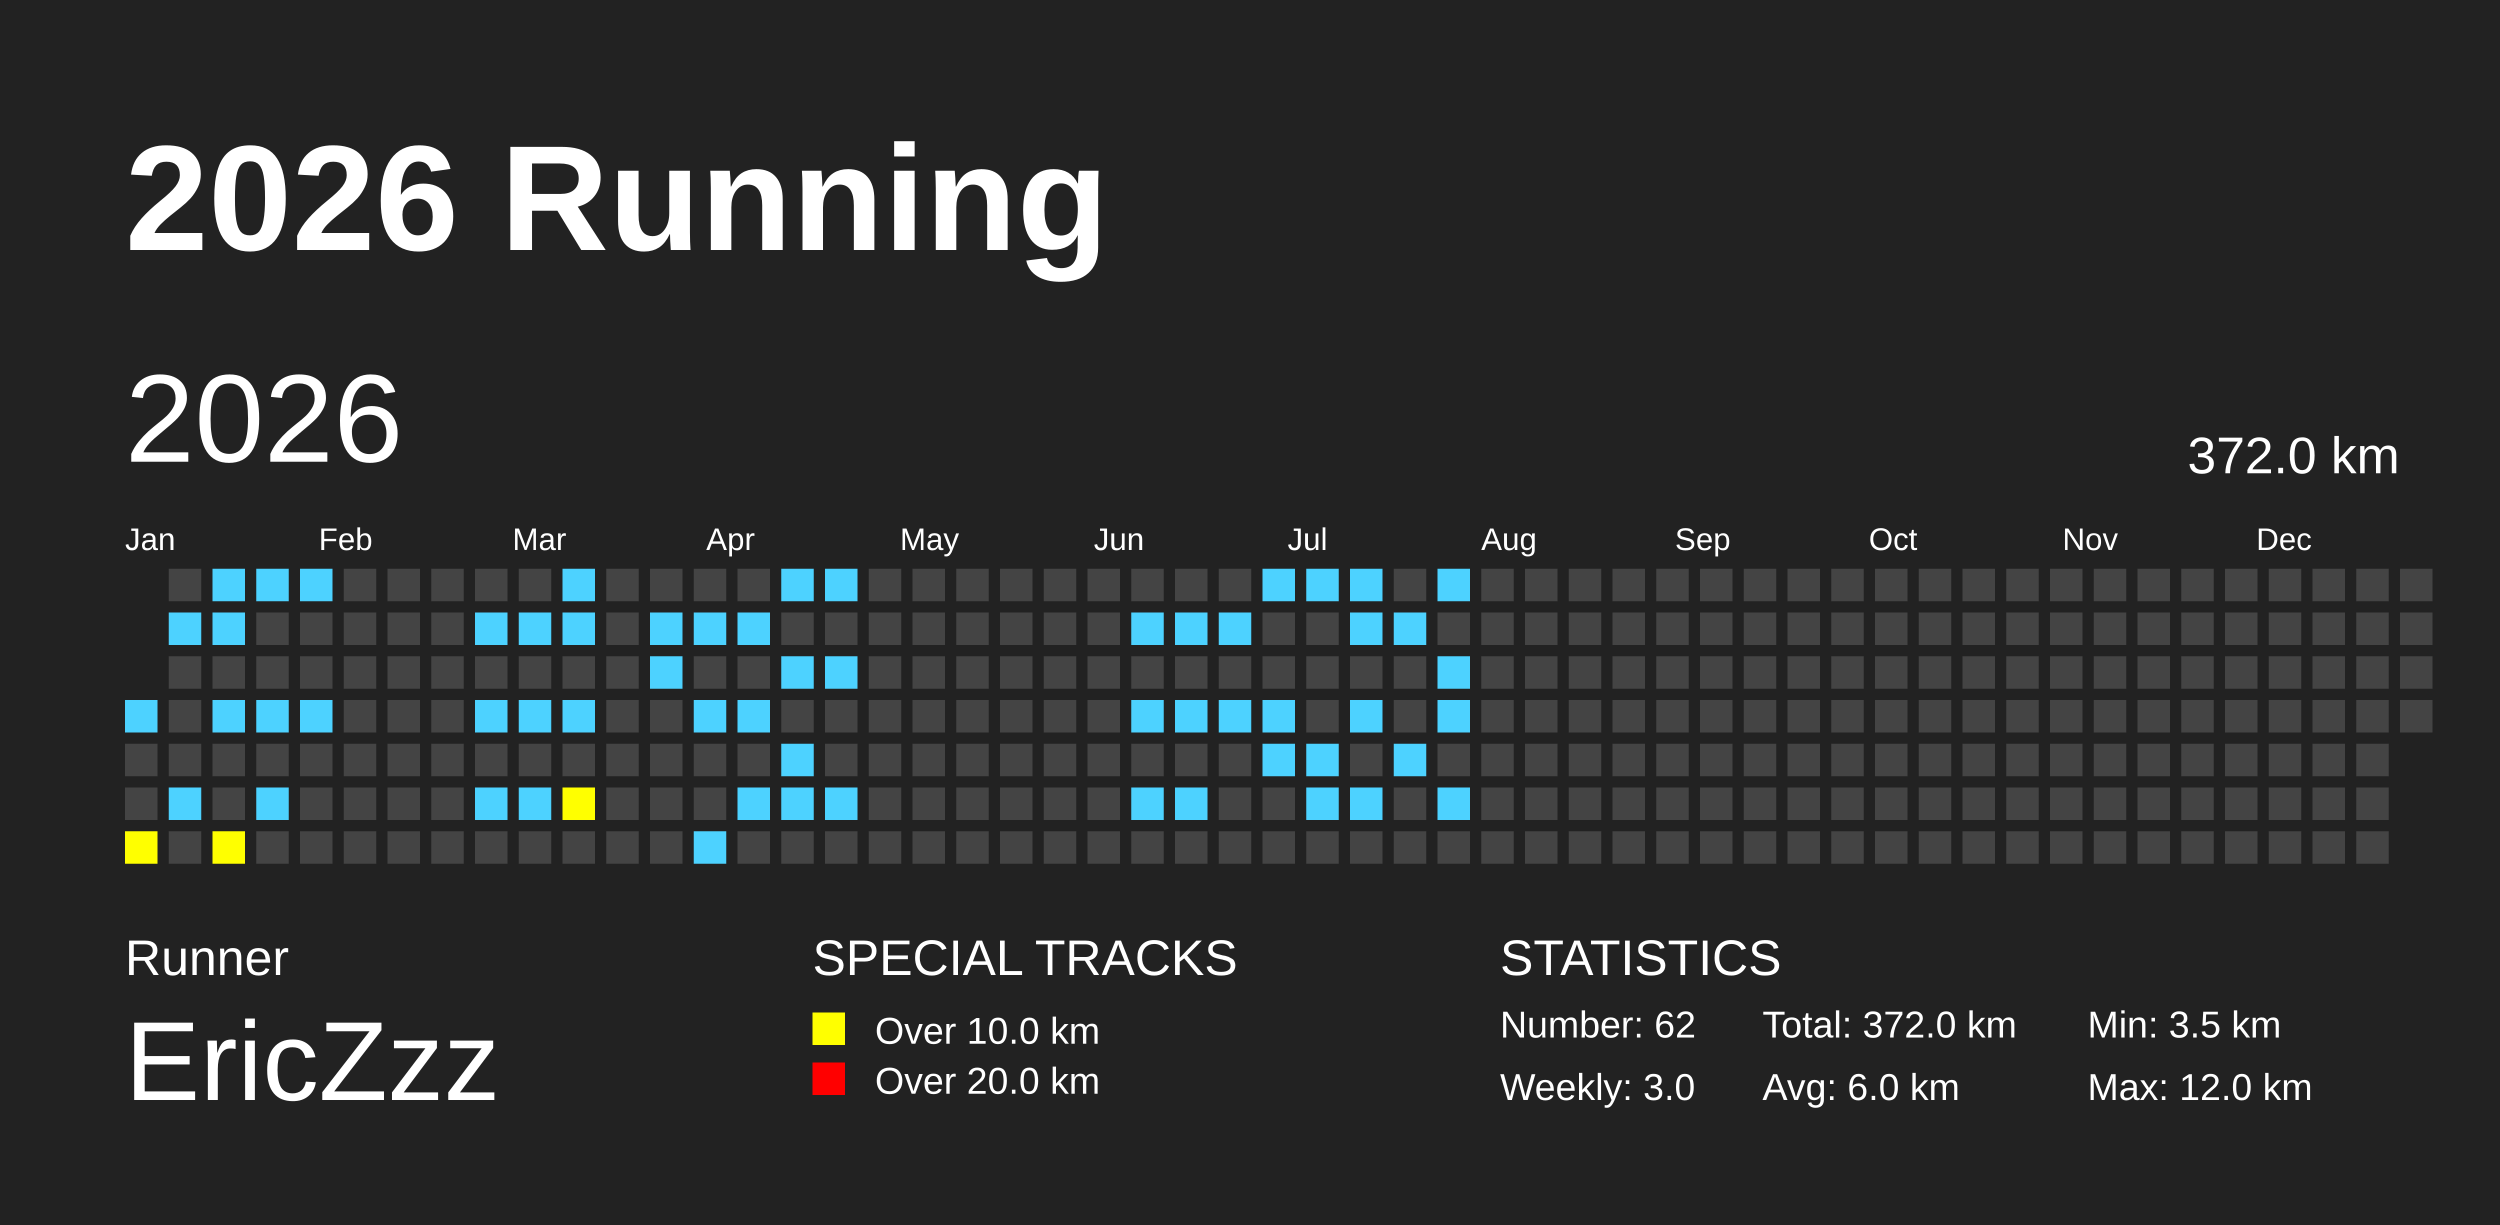
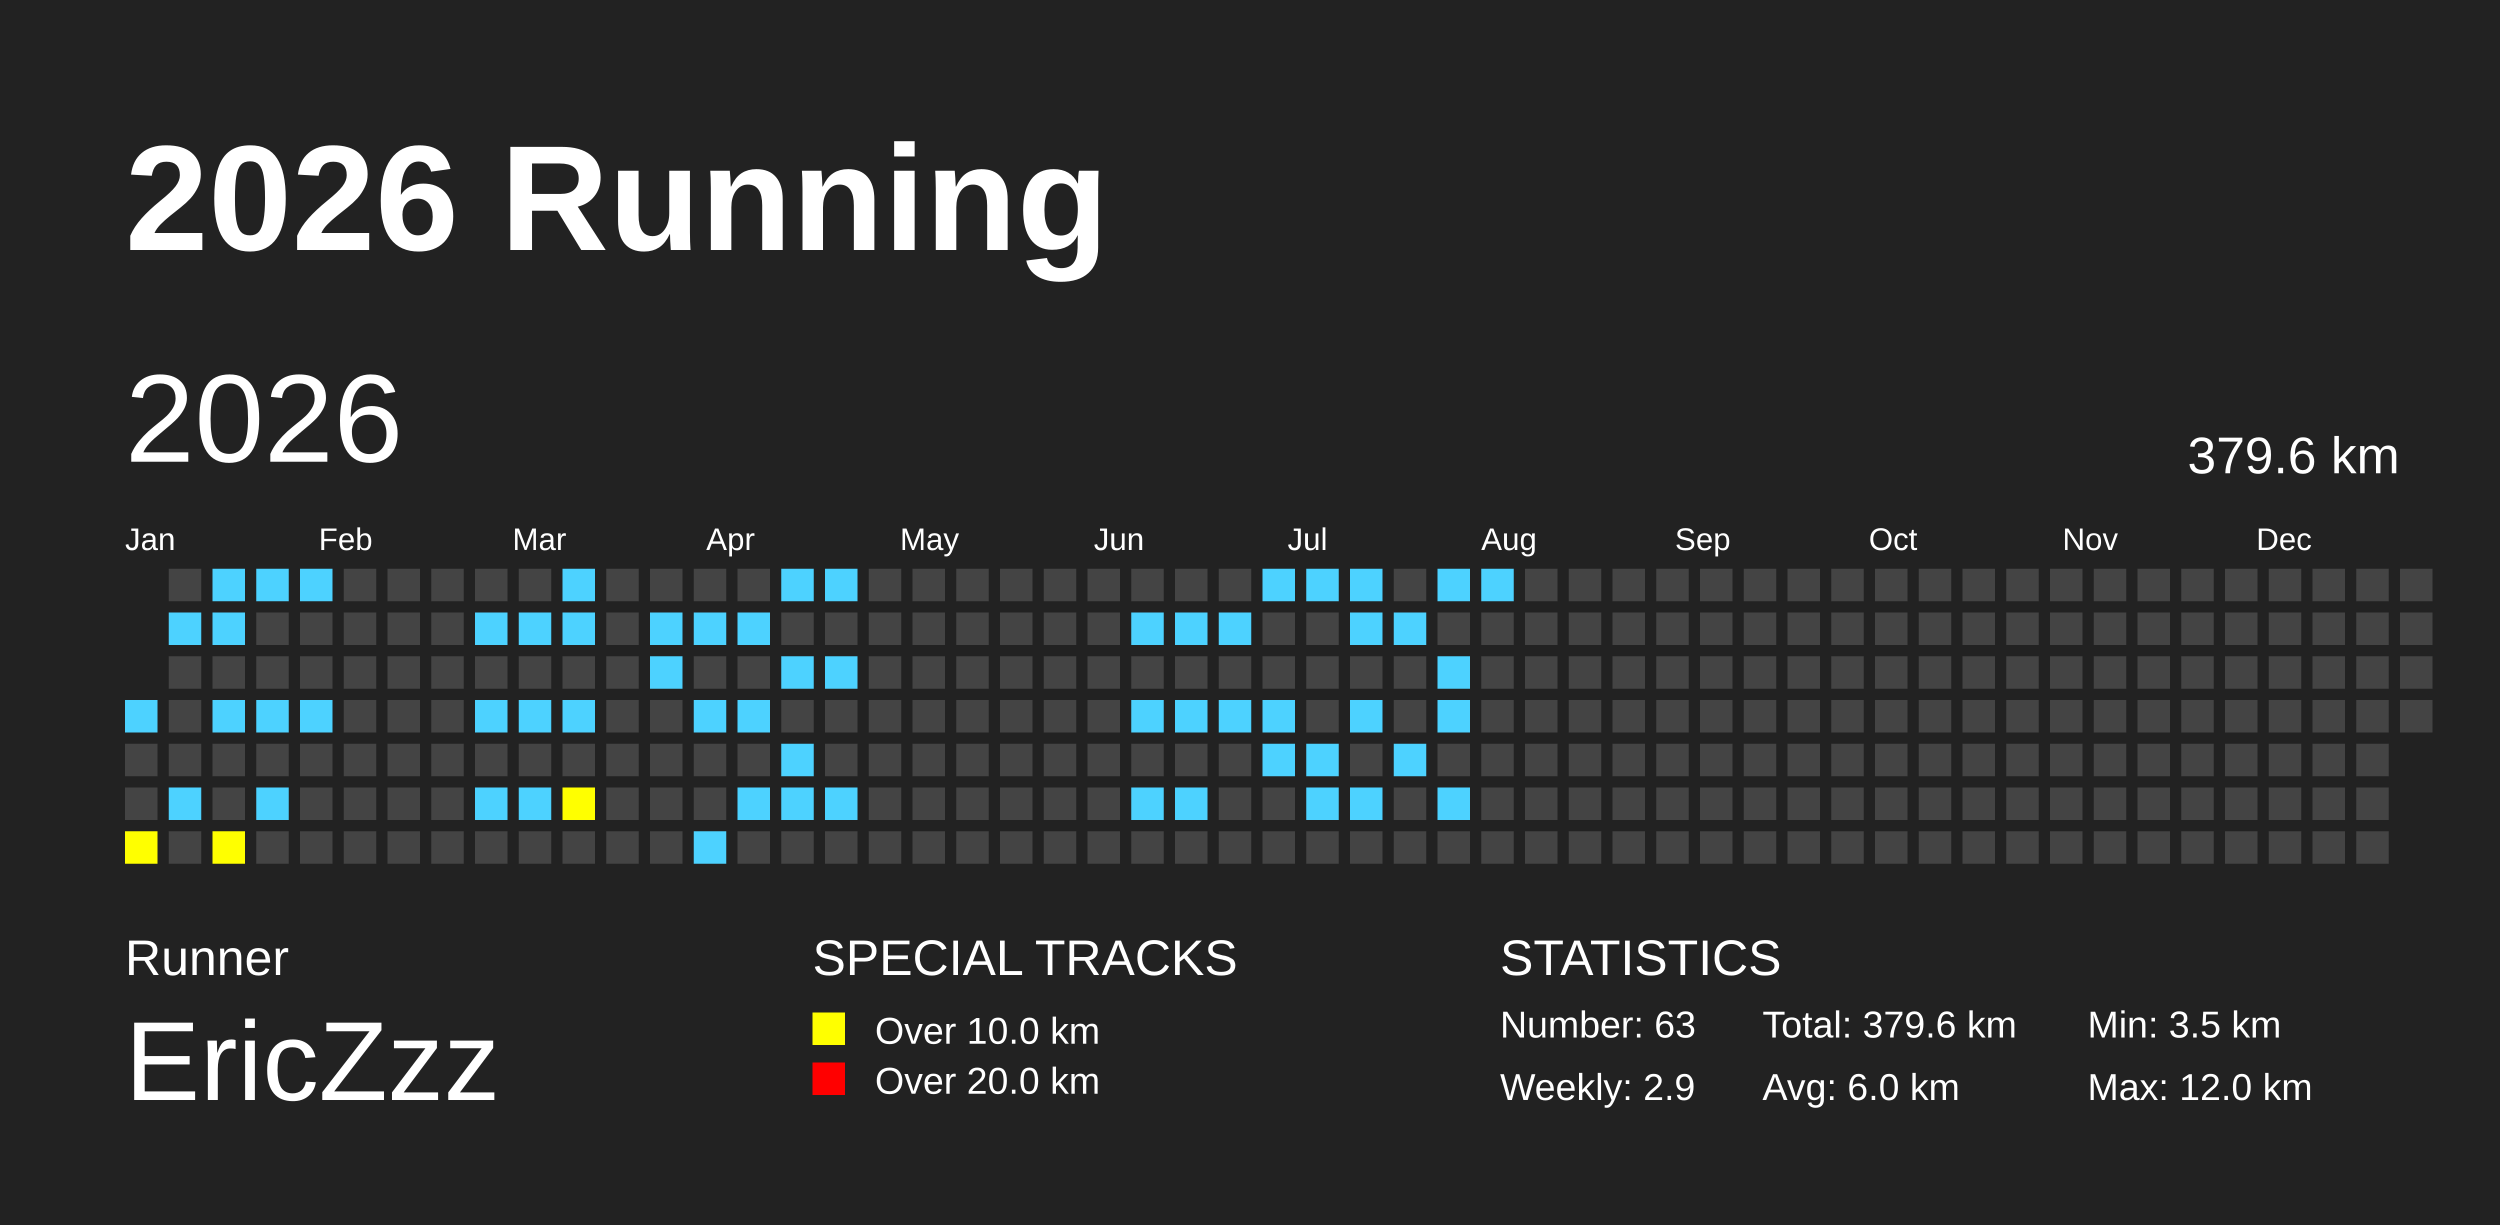
<svg xmlns="http://www.w3.org/2000/svg" baseProfile="full" height="98mm" version="1.1" viewBox="0,0,200,98" width="200mm">
  <defs />
  <rect fill="#222222" height="98" width="200" x="0" y="0" />
  <text fill="#FFFFFF" style="font-size:12px; font-family:Arial; font-weight:bold;" x="10" y="20">2026 Running</text>
  <text fill="#FFFFFF" style="font-size:4px; font-family:Arial" x="10" y="78">Runner</text>
  <text fill="#FFFFFF" style="font-size:9px; font-family:Arial" x="10" y="88">EricZzz</text>
  <text fill="#FFFFFF" style="font-size:4px; font-family:Arial" x="65" y="78">SPECIAL TRACKS</text>
  <rect fill="yellow" height="2.6" width="2.6" x="65" y="81" />
  <text fill="#FFFFFF" style="font-size:3px; font-family:Arial" x="70" y="83.5">Over 10.0 km</text>
  <rect fill="red" height="2.6" width="2.6" x="65" y="85" />
  <text fill="#FFFFFF" style="font-size:3px; font-family:Arial" x="70" y="87.5">Over 20.0 km</text>
  <text fill="#FFFFFF" style="font-size:4px; font-family:Arial" x="120" y="78">STATISTICS</text>
-   <text fill="#FFFFFF" style="font-size:3px; font-family:Arial" x="120" y="83">Number: 62</text>
-   <text fill="#FFFFFF" style="font-size:3px; font-family:Arial" x="120" y="88">Weekly: 3.0</text>
-   <text fill="#FFFFFF" style="font-size:3px; font-family:Arial" x="141" y="83">Total: 372.0 km</text>
+   <text fill="#FFFFFF" style="font-size:3px; font-family:Arial" x="120" y="83">Number: 63</text>
+   <text fill="#FFFFFF" style="font-size:3px; font-family:Arial" x="120" y="88">Weekly: 2.9</text>
+   <text fill="#FFFFFF" style="font-size:3px; font-family:Arial" x="141" y="83">Total: 379.6 km</text>
  <text fill="#FFFFFF" style="font-size:3px; font-family:Arial" x="141" y="88">Avg: 6.0 km</text>
  <text fill="#FFFFFF" style="font-size:3px; font-family:Arial" x="167" y="83">Min: 3.5 km</text>
  <text fill="#FFFFFF" style="font-size:3px; font-family:Arial" x="167" y="88">Max: 12.0 km</text>
  <text dominant-baseline="hanging" fill="#FFFFFF" style="font-size:10.0px; font-family:Arial;" x="10" y="30">2026</text>
-   <text dominant-baseline="hanging" fill="#FFFFFF" style="font-size:4.125px; font-family:Arial;" x="175" y="35">372.0 km</text>
+   <text dominant-baseline="hanging" fill="#FFFFFF" style="font-size:4.125px; font-family:Arial;" x="175" y="35">379.6 km</text>
  <text fill="#FFFFFF" style="font-size:2.5px; font-family:Arial" x="10.0" y="44">Jan</text>
  <text fill="#FFFFFF" style="font-size:2.5px; font-family:Arial" x="25.5" y="44">Feb</text>
  <text fill="#FFFFFF" style="font-size:2.5px; font-family:Arial" x="41.0" y="44">Mar</text>
  <text fill="#FFFFFF" style="font-size:2.5px; font-family:Arial" x="56.5" y="44">Apr</text>
  <text fill="#FFFFFF" style="font-size:2.5px; font-family:Arial" x="72.0" y="44">May</text>
  <text fill="#FFFFFF" style="font-size:2.5px; font-family:Arial" x="87.5" y="44">Jun</text>
  <text fill="#FFFFFF" style="font-size:2.5px; font-family:Arial" x="103.0" y="44">Jul</text>
  <text fill="#FFFFFF" style="font-size:2.5px; font-family:Arial" x="118.5" y="44">Aug</text>
  <text fill="#FFFFFF" style="font-size:2.5px; font-family:Arial" x="134.0" y="44">Sep</text>
  <text fill="#FFFFFF" style="font-size:2.5px; font-family:Arial" x="149.5" y="44">Oct</text>
  <text fill="#FFFFFF" style="font-size:2.5px; font-family:Arial" x="165.0" y="44">Nov</text>
  <text fill="#FFFFFF" style="font-size:2.5px; font-family:Arial" x="180.5" y="44">Dec</text>
  <rect fill="#4DD2FF" height="2.6" width="2.6" x="10.0" y="56.0" />
  <rect fill="#444444" height="2.6" width="2.6" x="10.0" y="59.5" />
  <rect fill="#444444" height="2.6" width="2.6" x="10.0" y="63.0" />
  <rect fill="yellow" height="2.6" width="2.6" x="10.0" y="66.5" />
  <rect fill="#444444" height="2.6" width="2.6" x="13.5" y="45.5" />
  <rect fill="#4DD2FF" height="2.6" width="2.6" x="13.5" y="49.0" />
  <rect fill="#444444" height="2.6" width="2.6" x="13.5" y="52.5" />
  <rect fill="#444444" height="2.6" width="2.6" x="13.5" y="56.0" />
  <rect fill="#444444" height="2.6" width="2.6" x="13.5" y="59.5" />
  <rect fill="#4DD2FF" height="2.6" width="2.6" x="13.5" y="63.0" />
  <rect fill="#444444" height="2.6" width="2.6" x="13.5" y="66.5" />
  <rect fill="#4DD2FF" height="2.6" width="2.6" x="17.0" y="45.5" />
  <rect fill="#4DD2FF" height="2.6" width="2.6" x="17.0" y="49.0" />
  <rect fill="#444444" height="2.6" width="2.6" x="17.0" y="52.5" />
  <rect fill="#4DD2FF" height="2.6" width="2.6" x="17.0" y="56.0" />
  <rect fill="#444444" height="2.6" width="2.6" x="17.0" y="59.5" />
  <rect fill="#444444" height="2.6" width="2.6" x="17.0" y="63.0" />
  <rect fill="yellow" height="2.6" width="2.6" x="17.0" y="66.5" />
  <rect fill="#4DD2FF" height="2.6" width="2.6" x="20.5" y="45.5" />
  <rect fill="#444444" height="2.6" width="2.6" x="20.5" y="49.0" />
  <rect fill="#444444" height="2.6" width="2.6" x="20.5" y="52.5" />
  <rect fill="#4DD2FF" height="2.6" width="2.6" x="20.5" y="56.0" />
  <rect fill="#444444" height="2.6" width="2.6" x="20.5" y="59.5" />
  <rect fill="#4DD2FF" height="2.6" width="2.6" x="20.5" y="63.0" />
  <rect fill="#444444" height="2.6" width="2.6" x="20.5" y="66.5" />
  <rect fill="#4DD2FF" height="2.6" width="2.6" x="24.0" y="45.5" />
  <rect fill="#444444" height="2.6" width="2.6" x="24.0" y="49.0" />
  <rect fill="#444444" height="2.6" width="2.6" x="24.0" y="52.5" />
  <rect fill="#4DD2FF" height="2.6" width="2.6" x="24.0" y="56.0" />
  <rect fill="#444444" height="2.6" width="2.6" x="24.0" y="59.5" />
  <rect fill="#444444" height="2.6" width="2.6" x="24.0" y="63.0" />
  <rect fill="#444444" height="2.6" width="2.6" x="24.0" y="66.5" />
  <rect fill="#444444" height="2.6" width="2.6" x="27.5" y="45.5" />
  <rect fill="#444444" height="2.6" width="2.6" x="27.5" y="49.0" />
  <rect fill="#444444" height="2.6" width="2.6" x="27.5" y="52.5" />
  <rect fill="#444444" height="2.6" width="2.6" x="27.5" y="56.0" />
  <rect fill="#444444" height="2.6" width="2.6" x="27.5" y="59.5" />
  <rect fill="#444444" height="2.6" width="2.6" x="27.5" y="63.0" />
  <rect fill="#444444" height="2.6" width="2.6" x="27.5" y="66.5" />
  <rect fill="#444444" height="2.6" width="2.6" x="31.0" y="45.5" />
  <rect fill="#444444" height="2.6" width="2.6" x="31.0" y="49.0" />
  <rect fill="#444444" height="2.6" width="2.6" x="31.0" y="52.5" />
  <rect fill="#444444" height="2.6" width="2.6" x="31.0" y="56.0" />
  <rect fill="#444444" height="2.6" width="2.6" x="31.0" y="59.5" />
  <rect fill="#444444" height="2.6" width="2.6" x="31.0" y="63.0" />
  <rect fill="#444444" height="2.6" width="2.6" x="31.0" y="66.5" />
  <rect fill="#444444" height="2.6" width="2.6" x="34.5" y="45.5" />
  <rect fill="#444444" height="2.6" width="2.6" x="34.5" y="49.0" />
  <rect fill="#444444" height="2.6" width="2.6" x="34.5" y="52.5" />
  <rect fill="#444444" height="2.6" width="2.6" x="34.5" y="56.0" />
  <rect fill="#444444" height="2.6" width="2.6" x="34.5" y="59.5" />
  <rect fill="#444444" height="2.6" width="2.6" x="34.5" y="63.0" />
  <rect fill="#444444" height="2.6" width="2.6" x="34.5" y="66.5" />
  <rect fill="#444444" height="2.6" width="2.6" x="38.0" y="45.5" />
  <rect fill="#4DD2FF" height="2.6" width="2.6" x="38.0" y="49.0" />
  <rect fill="#444444" height="2.6" width="2.6" x="38.0" y="52.5" />
  <rect fill="#4DD2FF" height="2.6" width="2.6" x="38.0" y="56.0" />
  <rect fill="#444444" height="2.6" width="2.6" x="38.0" y="59.5" />
  <rect fill="#4DD2FF" height="2.6" width="2.6" x="38.0" y="63.0" />
  <rect fill="#444444" height="2.6" width="2.6" x="38.0" y="66.5" />
  <rect fill="#444444" height="2.6" width="2.6" x="41.5" y="45.5" />
  <rect fill="#4DD2FF" height="2.6" width="2.6" x="41.5" y="49.0" />
  <rect fill="#444444" height="2.6" width="2.6" x="41.5" y="52.5" />
  <rect fill="#4DD2FF" height="2.6" width="2.6" x="41.5" y="56.0" />
  <rect fill="#444444" height="2.6" width="2.6" x="41.5" y="59.5" />
  <rect fill="#4DD2FF" height="2.6" width="2.6" x="41.5" y="63.0" />
  <rect fill="#444444" height="2.6" width="2.6" x="41.5" y="66.5" />
  <rect fill="#4DD2FF" height="2.6" width="2.6" x="45.0" y="45.5" />
  <rect fill="#4DD2FF" height="2.6" width="2.6" x="45.0" y="49.0" />
  <rect fill="#444444" height="2.6" width="2.6" x="45.0" y="52.5" />
  <rect fill="#4DD2FF" height="2.6" width="2.6" x="45.0" y="56.0" />
  <rect fill="#444444" height="2.6" width="2.6" x="45.0" y="59.5" />
  <rect fill="yellow" height="2.6" width="2.6" x="45.0" y="63.0" />
  <rect fill="#444444" height="2.6" width="2.6" x="45.0" y="66.5" />
  <rect fill="#444444" height="2.6" width="2.6" x="48.5" y="45.5" />
  <rect fill="#444444" height="2.6" width="2.6" x="48.5" y="49.0" />
  <rect fill="#444444" height="2.6" width="2.6" x="48.5" y="52.5" />
  <rect fill="#444444" height="2.6" width="2.6" x="48.5" y="56.0" />
  <rect fill="#444444" height="2.6" width="2.6" x="48.5" y="59.5" />
  <rect fill="#444444" height="2.6" width="2.6" x="48.5" y="63.0" />
  <rect fill="#444444" height="2.6" width="2.6" x="48.5" y="66.5" />
  <rect fill="#444444" height="2.6" width="2.6" x="52.0" y="45.5" />
  <rect fill="#4DD2FF" height="2.6" width="2.6" x="52.0" y="49.0" />
  <rect fill="#4DD2FF" height="2.6" width="2.6" x="52.0" y="52.5" />
  <rect fill="#444444" height="2.6" width="2.6" x="52.0" y="56.0" />
  <rect fill="#444444" height="2.6" width="2.6" x="52.0" y="59.5" />
  <rect fill="#444444" height="2.6" width="2.6" x="52.0" y="63.0" />
  <rect fill="#444444" height="2.6" width="2.6" x="52.0" y="66.5" />
  <rect fill="#444444" height="2.6" width="2.6" x="55.5" y="45.5" />
  <rect fill="#4DD2FF" height="2.6" width="2.6" x="55.5" y="49.0" />
  <rect fill="#444444" height="2.6" width="2.6" x="55.5" y="52.5" />
  <rect fill="#4DD2FF" height="2.6" width="2.6" x="55.5" y="56.0" />
  <rect fill="#444444" height="2.6" width="2.6" x="55.5" y="59.5" />
  <rect fill="#444444" height="2.6" width="2.6" x="55.5" y="63.0" />
  <rect fill="#4DD2FF" height="2.6" width="2.6" x="55.5" y="66.5" />
  <rect fill="#444444" height="2.6" width="2.6" x="59.0" y="45.5" />
  <rect fill="#4DD2FF" height="2.6" width="2.6" x="59.0" y="49.0" />
  <rect fill="#444444" height="2.6" width="2.6" x="59.0" y="52.5" />
  <rect fill="#4DD2FF" height="2.6" width="2.6" x="59.0" y="56.0" />
  <rect fill="#444444" height="2.6" width="2.6" x="59.0" y="59.5" />
  <rect fill="#4DD2FF" height="2.6" width="2.6" x="59.0" y="63.0" />
  <rect fill="#444444" height="2.6" width="2.6" x="59.0" y="66.5" />
  <rect fill="#4DD2FF" height="2.6" width="2.6" x="62.5" y="45.5" />
  <rect fill="#444444" height="2.6" width="2.6" x="62.5" y="49.0" />
  <rect fill="#4DD2FF" height="2.6" width="2.6" x="62.5" y="52.5" />
  <rect fill="#444444" height="2.6" width="2.6" x="62.5" y="56.0" />
  <rect fill="#4DD2FF" height="2.6" width="2.6" x="62.5" y="59.5" />
  <rect fill="#4DD2FF" height="2.6" width="2.6" x="62.5" y="63.0" />
  <rect fill="#444444" height="2.6" width="2.6" x="62.5" y="66.5" />
  <rect fill="#4DD2FF" height="2.6" width="2.6" x="66.0" y="45.5" />
  <rect fill="#444444" height="2.6" width="2.6" x="66.0" y="49.0" />
  <rect fill="#4DD2FF" height="2.6" width="2.6" x="66.0" y="52.5" />
  <rect fill="#444444" height="2.6" width="2.6" x="66.0" y="56.0" />
  <rect fill="#444444" height="2.6" width="2.6" x="66.0" y="59.5" />
  <rect fill="#4DD2FF" height="2.6" width="2.6" x="66.0" y="63.0" />
  <rect fill="#444444" height="2.6" width="2.6" x="66.0" y="66.5" />
  <rect fill="#444444" height="2.6" width="2.6" x="69.5" y="45.5" />
  <rect fill="#444444" height="2.6" width="2.6" x="69.5" y="49.0" />
  <rect fill="#444444" height="2.6" width="2.6" x="69.5" y="52.5" />
  <rect fill="#444444" height="2.6" width="2.6" x="69.5" y="56.0" />
  <rect fill="#444444" height="2.6" width="2.6" x="69.5" y="59.5" />
  <rect fill="#444444" height="2.6" width="2.6" x="69.5" y="63.0" />
  <rect fill="#444444" height="2.6" width="2.6" x="69.5" y="66.5" />
  <rect fill="#444444" height="2.6" width="2.6" x="73.0" y="45.5" />
  <rect fill="#444444" height="2.6" width="2.6" x="73.0" y="49.0" />
  <rect fill="#444444" height="2.6" width="2.6" x="73.0" y="52.5" />
  <rect fill="#444444" height="2.6" width="2.6" x="73.0" y="56.0" />
  <rect fill="#444444" height="2.6" width="2.6" x="73.0" y="59.5" />
  <rect fill="#444444" height="2.6" width="2.6" x="73.0" y="63.0" />
  <rect fill="#444444" height="2.6" width="2.6" x="73.0" y="66.5" />
  <rect fill="#444444" height="2.6" width="2.6" x="76.5" y="45.5" />
  <rect fill="#444444" height="2.6" width="2.6" x="76.5" y="49.0" />
  <rect fill="#444444" height="2.6" width="2.6" x="76.5" y="52.5" />
  <rect fill="#444444" height="2.6" width="2.6" x="76.5" y="56.0" />
  <rect fill="#444444" height="2.6" width="2.6" x="76.5" y="59.5" />
  <rect fill="#444444" height="2.6" width="2.6" x="76.5" y="63.0" />
  <rect fill="#444444" height="2.6" width="2.6" x="76.5" y="66.5" />
  <rect fill="#444444" height="2.6" width="2.6" x="80.0" y="45.5" />
  <rect fill="#444444" height="2.6" width="2.6" x="80.0" y="49.0" />
  <rect fill="#444444" height="2.6" width="2.6" x="80.0" y="52.5" />
  <rect fill="#444444" height="2.6" width="2.6" x="80.0" y="56.0" />
  <rect fill="#444444" height="2.6" width="2.6" x="80.0" y="59.5" />
  <rect fill="#444444" height="2.6" width="2.6" x="80.0" y="63.0" />
  <rect fill="#444444" height="2.6" width="2.6" x="80.0" y="66.5" />
  <rect fill="#444444" height="2.6" width="2.6" x="83.5" y="45.5" />
  <rect fill="#444444" height="2.6" width="2.6" x="83.5" y="49.0" />
  <rect fill="#444444" height="2.6" width="2.6" x="83.5" y="52.5" />
  <rect fill="#444444" height="2.6" width="2.6" x="83.5" y="56.0" />
  <rect fill="#444444" height="2.6" width="2.6" x="83.5" y="59.5" />
  <rect fill="#444444" height="2.6" width="2.6" x="83.5" y="63.0" />
  <rect fill="#444444" height="2.6" width="2.6" x="83.5" y="66.5" />
  <rect fill="#444444" height="2.6" width="2.6" x="87.0" y="45.5" />
  <rect fill="#444444" height="2.6" width="2.6" x="87.0" y="49.0" />
  <rect fill="#444444" height="2.6" width="2.6" x="87.0" y="52.5" />
  <rect fill="#444444" height="2.6" width="2.6" x="87.0" y="56.0" />
  <rect fill="#444444" height="2.6" width="2.6" x="87.0" y="59.5" />
  <rect fill="#444444" height="2.6" width="2.6" x="87.0" y="63.0" />
  <rect fill="#444444" height="2.6" width="2.6" x="87.0" y="66.5" />
  <rect fill="#444444" height="2.6" width="2.6" x="90.5" y="45.5" />
  <rect fill="#4DD2FF" height="2.6" width="2.6" x="90.5" y="49.0" />
  <rect fill="#444444" height="2.6" width="2.6" x="90.5" y="52.5" />
  <rect fill="#4DD2FF" height="2.6" width="2.6" x="90.5" y="56.0" />
  <rect fill="#444444" height="2.6" width="2.6" x="90.5" y="59.5" />
  <rect fill="#4DD2FF" height="2.6" width="2.6" x="90.5" y="63.0" />
  <rect fill="#444444" height="2.6" width="2.6" x="90.5" y="66.5" />
  <rect fill="#444444" height="2.6" width="2.6" x="94.0" y="45.5" />
  <rect fill="#4DD2FF" height="2.6" width="2.6" x="94.0" y="49.0" />
  <rect fill="#444444" height="2.6" width="2.6" x="94.0" y="52.5" />
  <rect fill="#4DD2FF" height="2.6" width="2.6" x="94.0" y="56.0" />
  <rect fill="#444444" height="2.6" width="2.6" x="94.0" y="59.5" />
  <rect fill="#4DD2FF" height="2.6" width="2.6" x="94.0" y="63.0" />
  <rect fill="#444444" height="2.6" width="2.6" x="94.0" y="66.5" />
  <rect fill="#444444" height="2.6" width="2.6" x="97.5" y="45.5" />
  <rect fill="#4DD2FF" height="2.6" width="2.6" x="97.5" y="49.0" />
  <rect fill="#444444" height="2.6" width="2.6" x="97.5" y="52.5" />
  <rect fill="#4DD2FF" height="2.6" width="2.6" x="97.5" y="56.0" />
  <rect fill="#444444" height="2.6" width="2.6" x="97.5" y="59.5" />
  <rect fill="#444444" height="2.6" width="2.6" x="97.5" y="63.0" />
  <rect fill="#444444" height="2.6" width="2.6" x="97.5" y="66.5" />
  <rect fill="#4DD2FF" height="2.6" width="2.6" x="101.0" y="45.5" />
  <rect fill="#444444" height="2.6" width="2.6" x="101.0" y="49.0" />
  <rect fill="#444444" height="2.6" width="2.6" x="101.0" y="52.5" />
  <rect fill="#4DD2FF" height="2.6" width="2.6" x="101.0" y="56.0" />
  <rect fill="#4DD2FF" height="2.6" width="2.6" x="101.0" y="59.5" />
  <rect fill="#444444" height="2.6" width="2.6" x="101.0" y="63.0" />
  <rect fill="#444444" height="2.6" width="2.6" x="101.0" y="66.5" />
  <rect fill="#4DD2FF" height="2.6" width="2.6" x="104.5" y="45.5" />
  <rect fill="#444444" height="2.6" width="2.6" x="104.5" y="49.0" />
  <rect fill="#444444" height="2.6" width="2.6" x="104.5" y="52.5" />
  <rect fill="#444444" height="2.6" width="2.6" x="104.5" y="56.0" />
  <rect fill="#4DD2FF" height="2.6" width="2.6" x="104.5" y="59.5" />
  <rect fill="#4DD2FF" height="2.6" width="2.6" x="104.5" y="63.0" />
  <rect fill="#444444" height="2.6" width="2.6" x="104.5" y="66.5" />
  <rect fill="#4DD2FF" height="2.6" width="2.6" x="108.0" y="45.5" />
  <rect fill="#4DD2FF" height="2.6" width="2.6" x="108.0" y="49.0" />
  <rect fill="#444444" height="2.6" width="2.6" x="108.0" y="52.5" />
  <rect fill="#4DD2FF" height="2.6" width="2.6" x="108.0" y="56.0" />
  <rect fill="#444444" height="2.6" width="2.6" x="108.0" y="59.5" />
  <rect fill="#4DD2FF" height="2.6" width="2.6" x="108.0" y="63.0" />
  <rect fill="#444444" height="2.6" width="2.6" x="108.0" y="66.5" />
  <rect fill="#444444" height="2.6" width="2.6" x="111.5" y="45.5" />
  <rect fill="#4DD2FF" height="2.6" width="2.6" x="111.5" y="49.0" />
  <rect fill="#444444" height="2.6" width="2.6" x="111.5" y="52.5" />
  <rect fill="#444444" height="2.6" width="2.6" x="111.5" y="56.0" />
  <rect fill="#4DD2FF" height="2.6" width="2.6" x="111.5" y="59.5" />
  <rect fill="#444444" height="2.6" width="2.6" x="111.5" y="63.0" />
  <rect fill="#444444" height="2.6" width="2.6" x="111.5" y="66.5" />
  <rect fill="#4DD2FF" height="2.6" width="2.6" x="115.0" y="45.5" />
  <rect fill="#444444" height="2.6" width="2.6" x="115.0" y="49.0" />
  <rect fill="#4DD2FF" height="2.6" width="2.6" x="115.0" y="52.5" />
  <rect fill="#4DD2FF" height="2.6" width="2.6" x="115.0" y="56.0" />
  <rect fill="#444444" height="2.6" width="2.6" x="115.0" y="59.5" />
  <rect fill="#4DD2FF" height="2.6" width="2.6" x="115.0" y="63.0" />
  <rect fill="#444444" height="2.6" width="2.6" x="115.0" y="66.5" />
-   <rect fill="#444444" height="2.6" width="2.6" x="118.5" y="45.5" />
+   <rect fill="#4DD2FF" height="2.6" width="2.6" x="118.5" y="45.5" />
  <rect fill="#444444" height="2.6" width="2.6" x="118.5" y="49.0" />
  <rect fill="#444444" height="2.6" width="2.6" x="118.5" y="52.5" />
  <rect fill="#444444" height="2.6" width="2.6" x="118.5" y="56.0" />
  <rect fill="#444444" height="2.6" width="2.6" x="118.5" y="59.5" />
  <rect fill="#444444" height="2.6" width="2.6" x="118.5" y="63.0" />
  <rect fill="#444444" height="2.6" width="2.6" x="118.5" y="66.5" />
  <rect fill="#444444" height="2.6" width="2.6" x="122.0" y="45.5" />
  <rect fill="#444444" height="2.6" width="2.6" x="122.0" y="49.0" />
  <rect fill="#444444" height="2.6" width="2.6" x="122.0" y="52.5" />
  <rect fill="#444444" height="2.6" width="2.6" x="122.0" y="56.0" />
  <rect fill="#444444" height="2.6" width="2.6" x="122.0" y="59.5" />
  <rect fill="#444444" height="2.6" width="2.6" x="122.0" y="63.0" />
  <rect fill="#444444" height="2.6" width="2.6" x="122.0" y="66.5" />
  <rect fill="#444444" height="2.6" width="2.6" x="125.5" y="45.5" />
  <rect fill="#444444" height="2.6" width="2.6" x="125.5" y="49.0" />
  <rect fill="#444444" height="2.6" width="2.6" x="125.5" y="52.5" />
  <rect fill="#444444" height="2.6" width="2.6" x="125.5" y="56.0" />
  <rect fill="#444444" height="2.6" width="2.6" x="125.5" y="59.5" />
  <rect fill="#444444" height="2.6" width="2.6" x="125.5" y="63.0" />
  <rect fill="#444444" height="2.6" width="2.6" x="125.5" y="66.5" />
  <rect fill="#444444" height="2.6" width="2.6" x="129.0" y="45.5" />
  <rect fill="#444444" height="2.6" width="2.6" x="129.0" y="49.0" />
  <rect fill="#444444" height="2.6" width="2.6" x="129.0" y="52.5" />
  <rect fill="#444444" height="2.6" width="2.6" x="129.0" y="56.0" />
  <rect fill="#444444" height="2.6" width="2.6" x="129.0" y="59.5" />
  <rect fill="#444444" height="2.6" width="2.6" x="129.0" y="63.0" />
  <rect fill="#444444" height="2.6" width="2.6" x="129.0" y="66.5" />
  <rect fill="#444444" height="2.6" width="2.6" x="132.5" y="45.5" />
  <rect fill="#444444" height="2.6" width="2.6" x="132.5" y="49.0" />
  <rect fill="#444444" height="2.6" width="2.6" x="132.5" y="52.5" />
  <rect fill="#444444" height="2.6" width="2.6" x="132.5" y="56.0" />
  <rect fill="#444444" height="2.6" width="2.6" x="132.5" y="59.5" />
  <rect fill="#444444" height="2.6" width="2.6" x="132.5" y="63.0" />
  <rect fill="#444444" height="2.6" width="2.6" x="132.5" y="66.5" />
  <rect fill="#444444" height="2.6" width="2.6" x="136.0" y="45.5" />
  <rect fill="#444444" height="2.6" width="2.6" x="136.0" y="49.0" />
  <rect fill="#444444" height="2.6" width="2.6" x="136.0" y="52.5" />
  <rect fill="#444444" height="2.6" width="2.6" x="136.0" y="56.0" />
  <rect fill="#444444" height="2.6" width="2.6" x="136.0" y="59.5" />
  <rect fill="#444444" height="2.6" width="2.6" x="136.0" y="63.0" />
  <rect fill="#444444" height="2.6" width="2.6" x="136.0" y="66.5" />
  <rect fill="#444444" height="2.6" width="2.6" x="139.5" y="45.5" />
  <rect fill="#444444" height="2.6" width="2.6" x="139.5" y="49.0" />
  <rect fill="#444444" height="2.6" width="2.6" x="139.5" y="52.5" />
  <rect fill="#444444" height="2.6" width="2.6" x="139.5" y="56.0" />
  <rect fill="#444444" height="2.6" width="2.6" x="139.5" y="59.5" />
  <rect fill="#444444" height="2.6" width="2.6" x="139.5" y="63.0" />
  <rect fill="#444444" height="2.6" width="2.6" x="139.5" y="66.5" />
  <rect fill="#444444" height="2.6" width="2.6" x="143.0" y="45.5" />
  <rect fill="#444444" height="2.6" width="2.6" x="143.0" y="49.0" />
  <rect fill="#444444" height="2.6" width="2.6" x="143.0" y="52.5" />
  <rect fill="#444444" height="2.6" width="2.6" x="143.0" y="56.0" />
  <rect fill="#444444" height="2.6" width="2.6" x="143.0" y="59.5" />
  <rect fill="#444444" height="2.6" width="2.6" x="143.0" y="63.0" />
  <rect fill="#444444" height="2.6" width="2.6" x="143.0" y="66.5" />
  <rect fill="#444444" height="2.6" width="2.6" x="146.5" y="45.5" />
  <rect fill="#444444" height="2.6" width="2.6" x="146.5" y="49.0" />
  <rect fill="#444444" height="2.6" width="2.6" x="146.5" y="52.5" />
  <rect fill="#444444" height="2.6" width="2.6" x="146.5" y="56.0" />
  <rect fill="#444444" height="2.6" width="2.6" x="146.5" y="59.5" />
  <rect fill="#444444" height="2.6" width="2.6" x="146.5" y="63.0" />
  <rect fill="#444444" height="2.6" width="2.6" x="146.5" y="66.5" />
  <rect fill="#444444" height="2.6" width="2.6" x="150.0" y="45.5" />
  <rect fill="#444444" height="2.6" width="2.6" x="150.0" y="49.0" />
  <rect fill="#444444" height="2.6" width="2.6" x="150.0" y="52.5" />
  <rect fill="#444444" height="2.6" width="2.6" x="150.0" y="56.0" />
  <rect fill="#444444" height="2.6" width="2.6" x="150.0" y="59.5" />
  <rect fill="#444444" height="2.6" width="2.6" x="150.0" y="63.0" />
  <rect fill="#444444" height="2.6" width="2.6" x="150.0" y="66.5" />
  <rect fill="#444444" height="2.6" width="2.6" x="153.5" y="45.5" />
  <rect fill="#444444" height="2.6" width="2.6" x="153.5" y="49.0" />
  <rect fill="#444444" height="2.6" width="2.6" x="153.5" y="52.5" />
  <rect fill="#444444" height="2.6" width="2.6" x="153.5" y="56.0" />
  <rect fill="#444444" height="2.6" width="2.6" x="153.5" y="59.5" />
  <rect fill="#444444" height="2.6" width="2.6" x="153.5" y="63.0" />
  <rect fill="#444444" height="2.6" width="2.6" x="153.5" y="66.5" />
  <rect fill="#444444" height="2.6" width="2.6" x="157.0" y="45.5" />
  <rect fill="#444444" height="2.6" width="2.6" x="157.0" y="49.0" />
  <rect fill="#444444" height="2.6" width="2.6" x="157.0" y="52.5" />
  <rect fill="#444444" height="2.6" width="2.6" x="157.0" y="56.0" />
  <rect fill="#444444" height="2.6" width="2.6" x="157.0" y="59.5" />
  <rect fill="#444444" height="2.6" width="2.6" x="157.0" y="63.0" />
  <rect fill="#444444" height="2.6" width="2.6" x="157.0" y="66.5" />
  <rect fill="#444444" height="2.6" width="2.6" x="160.5" y="45.5" />
  <rect fill="#444444" height="2.6" width="2.6" x="160.5" y="49.0" />
  <rect fill="#444444" height="2.6" width="2.6" x="160.5" y="52.5" />
  <rect fill="#444444" height="2.6" width="2.6" x="160.5" y="56.0" />
  <rect fill="#444444" height="2.6" width="2.6" x="160.5" y="59.5" />
  <rect fill="#444444" height="2.6" width="2.6" x="160.5" y="63.0" />
  <rect fill="#444444" height="2.6" width="2.6" x="160.5" y="66.5" />
  <rect fill="#444444" height="2.6" width="2.6" x="164.0" y="45.5" />
  <rect fill="#444444" height="2.6" width="2.6" x="164.0" y="49.0" />
  <rect fill="#444444" height="2.6" width="2.6" x="164.0" y="52.5" />
  <rect fill="#444444" height="2.6" width="2.6" x="164.0" y="56.0" />
  <rect fill="#444444" height="2.6" width="2.6" x="164.0" y="59.5" />
  <rect fill="#444444" height="2.6" width="2.6" x="164.0" y="63.0" />
  <rect fill="#444444" height="2.6" width="2.6" x="164.0" y="66.5" />
  <rect fill="#444444" height="2.6" width="2.6" x="167.5" y="45.5" />
  <rect fill="#444444" height="2.6" width="2.6" x="167.5" y="49.0" />
  <rect fill="#444444" height="2.6" width="2.6" x="167.5" y="52.5" />
  <rect fill="#444444" height="2.6" width="2.6" x="167.5" y="56.0" />
  <rect fill="#444444" height="2.6" width="2.6" x="167.5" y="59.5" />
  <rect fill="#444444" height="2.6" width="2.6" x="167.5" y="63.0" />
  <rect fill="#444444" height="2.6" width="2.6" x="167.5" y="66.5" />
  <rect fill="#444444" height="2.6" width="2.6" x="171.0" y="45.5" />
  <rect fill="#444444" height="2.6" width="2.6" x="171.0" y="49.0" />
  <rect fill="#444444" height="2.6" width="2.6" x="171.0" y="52.5" />
  <rect fill="#444444" height="2.6" width="2.6" x="171.0" y="56.0" />
  <rect fill="#444444" height="2.6" width="2.6" x="171.0" y="59.5" />
  <rect fill="#444444" height="2.6" width="2.6" x="171.0" y="63.0" />
  <rect fill="#444444" height="2.6" width="2.6" x="171.0" y="66.5" />
  <rect fill="#444444" height="2.6" width="2.6" x="174.5" y="45.5" />
  <rect fill="#444444" height="2.6" width="2.6" x="174.5" y="49.0" />
  <rect fill="#444444" height="2.6" width="2.6" x="174.5" y="52.5" />
  <rect fill="#444444" height="2.6" width="2.6" x="174.5" y="56.0" />
  <rect fill="#444444" height="2.6" width="2.6" x="174.5" y="59.5" />
  <rect fill="#444444" height="2.6" width="2.6" x="174.5" y="63.0" />
  <rect fill="#444444" height="2.6" width="2.6" x="174.5" y="66.5" />
  <rect fill="#444444" height="2.6" width="2.6" x="178.0" y="45.5" />
  <rect fill="#444444" height="2.6" width="2.6" x="178.0" y="49.0" />
  <rect fill="#444444" height="2.6" width="2.6" x="178.0" y="52.5" />
  <rect fill="#444444" height="2.6" width="2.6" x="178.0" y="56.0" />
  <rect fill="#444444" height="2.6" width="2.6" x="178.0" y="59.5" />
  <rect fill="#444444" height="2.6" width="2.6" x="178.0" y="63.0" />
  <rect fill="#444444" height="2.6" width="2.6" x="178.0" y="66.5" />
  <rect fill="#444444" height="2.6" width="2.6" x="181.5" y="45.5" />
  <rect fill="#444444" height="2.6" width="2.6" x="181.5" y="49.0" />
  <rect fill="#444444" height="2.6" width="2.6" x="181.5" y="52.5" />
  <rect fill="#444444" height="2.6" width="2.6" x="181.5" y="56.0" />
  <rect fill="#444444" height="2.6" width="2.6" x="181.5" y="59.5" />
  <rect fill="#444444" height="2.6" width="2.6" x="181.5" y="63.0" />
  <rect fill="#444444" height="2.6" width="2.6" x="181.5" y="66.5" />
  <rect fill="#444444" height="2.6" width="2.6" x="185.0" y="45.5" />
  <rect fill="#444444" height="2.6" width="2.6" x="185.0" y="49.0" />
  <rect fill="#444444" height="2.6" width="2.6" x="185.0" y="52.5" />
  <rect fill="#444444" height="2.6" width="2.6" x="185.0" y="56.0" />
  <rect fill="#444444" height="2.6" width="2.6" x="185.0" y="59.5" />
  <rect fill="#444444" height="2.6" width="2.6" x="185.0" y="63.0" />
  <rect fill="#444444" height="2.6" width="2.6" x="185.0" y="66.5" />
  <rect fill="#444444" height="2.6" width="2.6" x="188.5" y="45.5" />
  <rect fill="#444444" height="2.6" width="2.6" x="188.5" y="49.0" />
  <rect fill="#444444" height="2.6" width="2.6" x="188.5" y="52.5" />
  <rect fill="#444444" height="2.6" width="2.6" x="188.5" y="56.0" />
  <rect fill="#444444" height="2.6" width="2.6" x="188.5" y="59.5" />
  <rect fill="#444444" height="2.6" width="2.6" x="188.5" y="63.0" />
  <rect fill="#444444" height="2.6" width="2.6" x="188.5" y="66.5" />
  <rect fill="#444444" height="2.6" width="2.6" x="192.0" y="45.5" />
  <rect fill="#444444" height="2.6" width="2.6" x="192.0" y="49.0" />
  <rect fill="#444444" height="2.6" width="2.6" x="192.0" y="52.5" />
  <rect fill="#444444" height="2.6" width="2.6" x="192.0" y="56.0" />
</svg>
